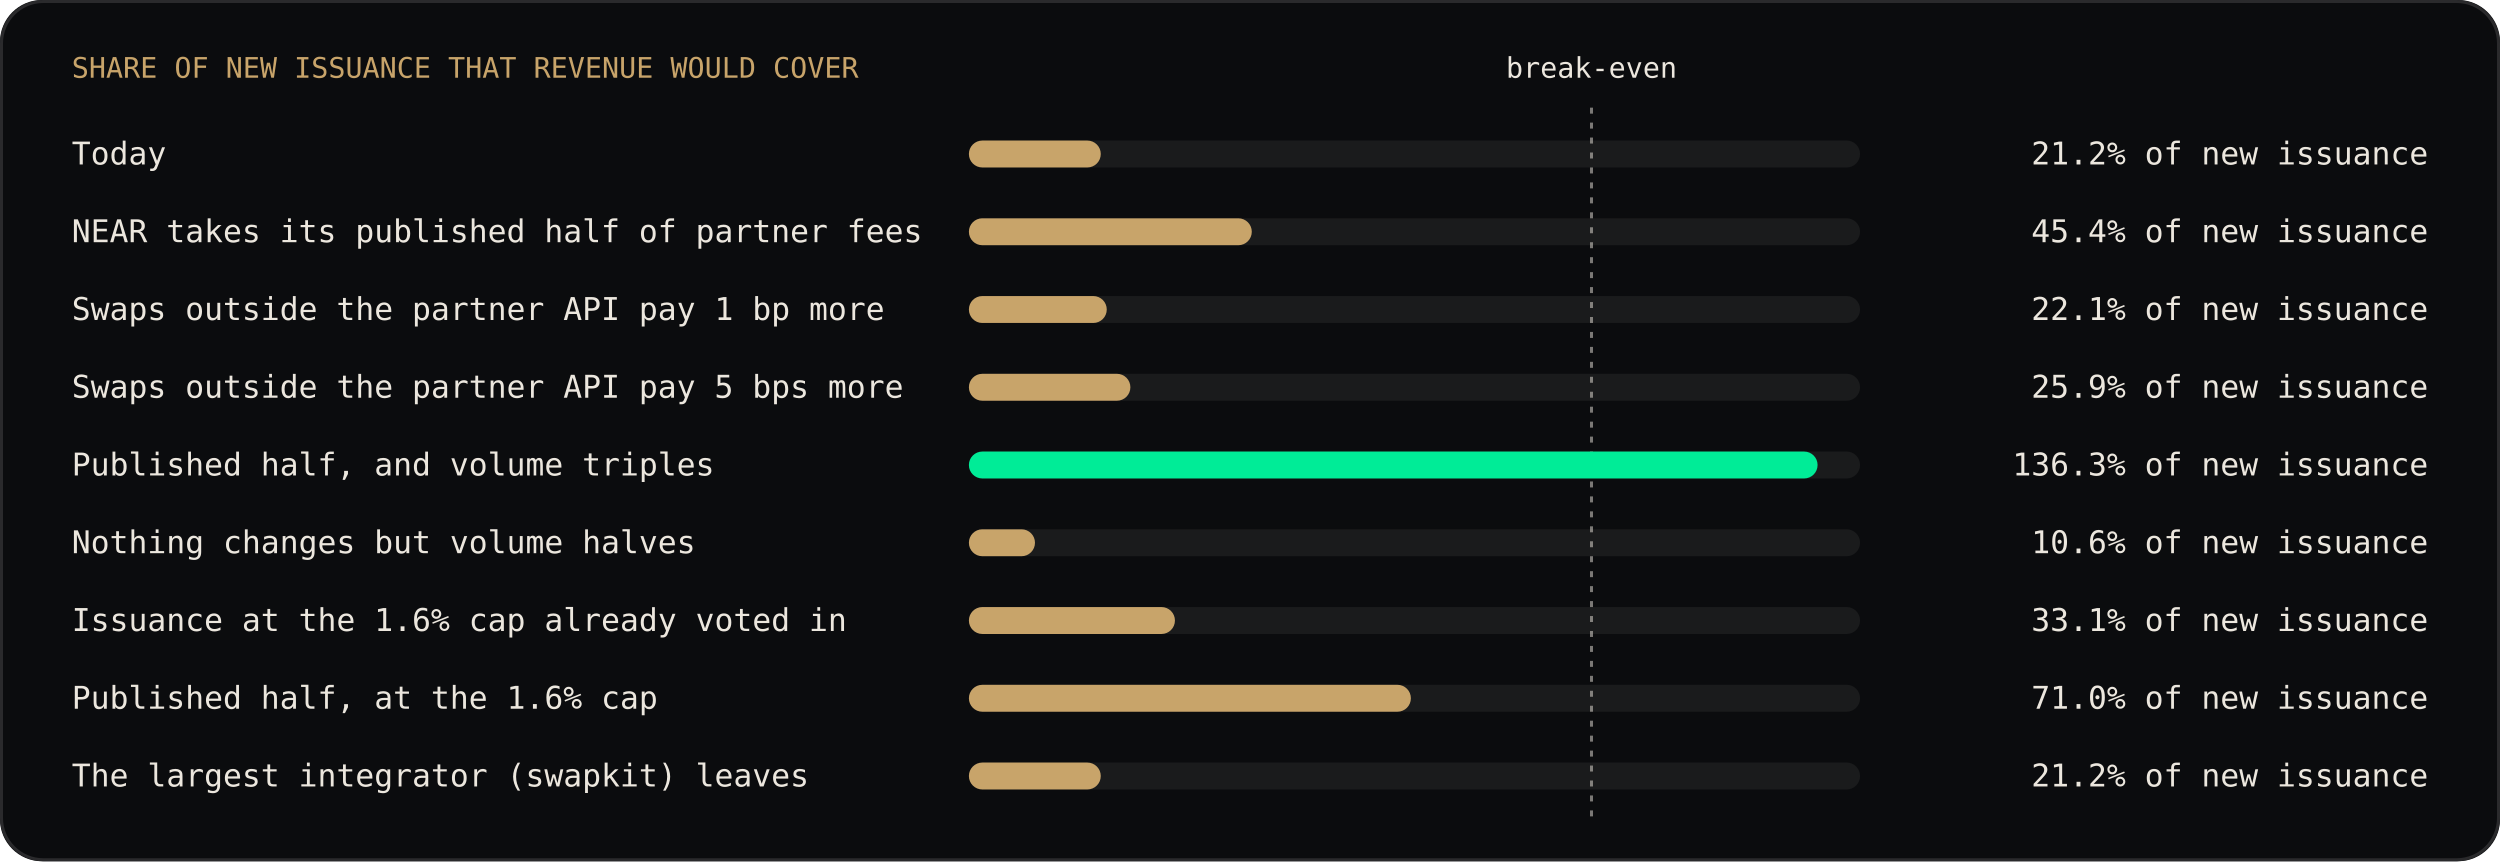
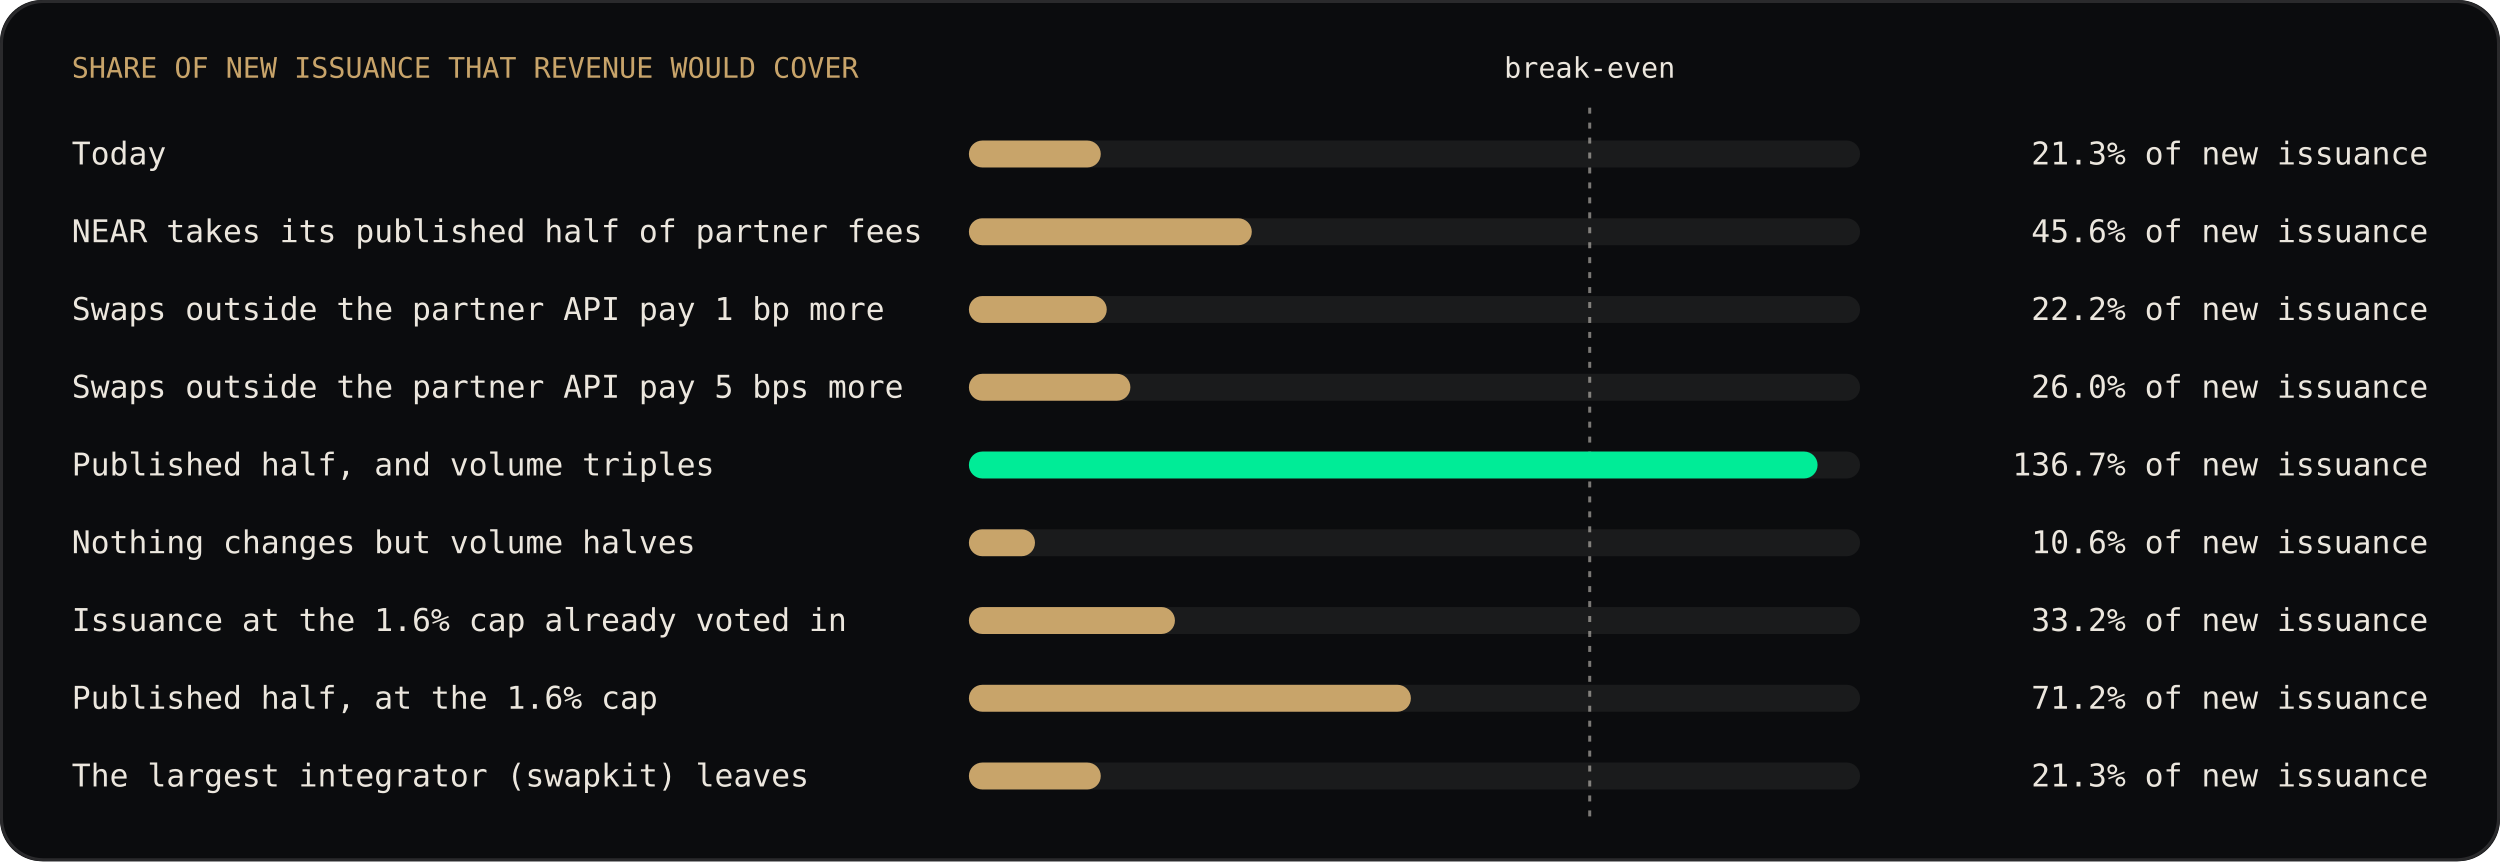
<svg xmlns="http://www.w3.org/2000/svg" viewBox="0 0 836 288" width="836" height="288" font-family="'JetBrains Mono', ui-monospace, SFMono-Regular, Menlo, Consolas, monospace" font-size="9">
  <rect width="836" height="288" rx="14" fill="#0b0c0e" />
  <rect x="0.5" y="0.5" width="835" height="287" rx="14" fill="none" stroke="#2a2a2c" />
  <text x="24.0" y="26.0" fill="#c8a46a" font-size="9.5" font-weight="500" text-anchor="start">SHARE OF NEW ISSUANCE THAT REVENUE WOULD COVER</text>
-   <line x1="532.2" x2="532.2" y1="36.0" y2="274.0" stroke="#ece7de" stroke-opacity="0.5" stroke-dasharray="2 3" />
-   <text x="532.2" y="26.0" fill="#ece7de" font-size="9.5" font-weight="400" text-anchor="middle">break-even</text>
+   <line x1="531.6" x2="531.6" y1="36.0" y2="274.0" stroke="#ece7de" stroke-opacity="0.5" stroke-dasharray="2 3" />
+   <text x="531.6" y="26.0" fill="#ece7de" font-size="9.5" font-weight="400" text-anchor="middle">break-even</text>
  <text x="24.0" y="55.0" fill="#ece7de" font-size="10.5" font-weight="400" text-anchor="start">Today</text>
  <rect x="324.0" y="47.0" width="298.0" height="9" rx="4.5" fill="#ece7de" fill-opacity="0.07" />
  <rect x="324.0" y="47.0" width="44.1" height="9" rx="4.5" fill="#c8a46a" />
-   <text x="812.0" y="55.0" fill="#ece7de" font-size="10.5" font-weight="400" text-anchor="end">21.2% of new issuance</text>
+   <text x="812.0" y="55.0" fill="#ece7de" font-size="10.5" font-weight="400" text-anchor="end">21.3% of new issuance</text>
  <text x="24.0" y="81.0" fill="#ece7de" font-size="10.5" font-weight="400" text-anchor="start">NEAR takes its published half of partner fees</text>
  <rect x="324.0" y="73.0" width="298.0" height="9" rx="4.5" fill="#ece7de" fill-opacity="0.07" />
  <rect x="324.0" y="73.0" width="94.6" height="9" rx="4.5" fill="#c8a46a" />
-   <text x="812.0" y="81.0" fill="#ece7de" font-size="10.5" font-weight="400" text-anchor="end">45.4% of new issuance</text>
+   <text x="812.0" y="81.0" fill="#ece7de" font-size="10.5" font-weight="400" text-anchor="end">45.6% of new issuance</text>
  <text x="24.0" y="107.0" fill="#ece7de" font-size="10.5" font-weight="400" text-anchor="start">Swaps outside the partner API pay 1 bp more</text>
  <rect x="324.0" y="99.0" width="298.0" height="9" rx="4.5" fill="#ece7de" fill-opacity="0.07" />
  <rect x="324.0" y="99.0" width="46.1" height="9" rx="4.5" fill="#c8a46a" />
-   <text x="812.0" y="107.0" fill="#ece7de" font-size="10.5" font-weight="400" text-anchor="end">22.1% of new issuance</text>
+   <text x="812.0" y="107.0" fill="#ece7de" font-size="10.5" font-weight="400" text-anchor="end">22.2% of new issuance</text>
  <text x="24.0" y="133.0" fill="#ece7de" font-size="10.5" font-weight="400" text-anchor="start">Swaps outside the partner API pay 5 bps more</text>
  <rect x="324.0" y="125.0" width="298.0" height="9" rx="4.5" fill="#ece7de" fill-opacity="0.07" />
  <rect x="324.0" y="125.0" width="54.0" height="9" rx="4.5" fill="#c8a46a" />
-   <text x="812.0" y="133.0" fill="#ece7de" font-size="10.5" font-weight="400" text-anchor="end">25.9% of new issuance</text>
+   <text x="812.0" y="133.0" fill="#ece7de" font-size="10.5" font-weight="400" text-anchor="end">26.0% of new issuance</text>
  <text x="24.0" y="159.0" fill="#ece7de" font-size="10.5" font-weight="400" text-anchor="start">Published half, and volume triples</text>
  <rect x="324.0" y="151.0" width="298.0" height="9" rx="4.5" fill="#ece7de" fill-opacity="0.07" />
  <rect x="324.0" y="151.0" width="283.8" height="9" rx="4.5" fill="#00ec97" />
-   <text x="812.0" y="159.0" fill="#ece7de" font-size="10.5" font-weight="400" text-anchor="end">136.3% of new issuance</text>
+   <text x="812.0" y="159.0" fill="#ece7de" font-size="10.5" font-weight="400" text-anchor="end">136.7% of new issuance</text>
  <text x="24.0" y="185.0" fill="#ece7de" font-size="10.5" font-weight="400" text-anchor="start">Nothing changes but volume halves</text>
  <rect x="324.0" y="177.0" width="298.0" height="9" rx="4.5" fill="#ece7de" fill-opacity="0.07" />
  <rect x="324.0" y="177.0" width="22.1" height="9" rx="4.5" fill="#c8a46a" />
  <text x="812.0" y="185.0" fill="#ece7de" font-size="10.5" font-weight="400" text-anchor="end">10.6% of new issuance</text>
  <text x="24.0" y="211.0" fill="#ece7de" font-size="10.5" font-weight="400" text-anchor="start">Issuance at the 1.6% cap already voted in</text>
  <rect x="324.0" y="203.0" width="298.0" height="9" rx="4.5" fill="#ece7de" fill-opacity="0.07" />
  <rect x="324.0" y="203.0" width="68.9" height="9" rx="4.5" fill="#c8a46a" />
-   <text x="812.0" y="211.0" fill="#ece7de" font-size="10.5" font-weight="400" text-anchor="end">33.1% of new issuance</text>
+   <text x="812.0" y="211.0" fill="#ece7de" font-size="10.5" font-weight="400" text-anchor="end">33.2% of new issuance</text>
  <text x="24.0" y="237.0" fill="#ece7de" font-size="10.5" font-weight="400" text-anchor="start">Published half, at the 1.6% cap</text>
  <rect x="324.0" y="229.0" width="298.0" height="9" rx="4.5" fill="#ece7de" fill-opacity="0.07" />
  <rect x="324.0" y="229.0" width="147.8" height="9" rx="4.5" fill="#c8a46a" />
-   <text x="812.0" y="237.0" fill="#ece7de" font-size="10.5" font-weight="400" text-anchor="end">71.0% of new issuance</text>
+   <text x="812.0" y="237.0" fill="#ece7de" font-size="10.5" font-weight="400" text-anchor="end">71.2% of new issuance</text>
  <text x="24.0" y="263.0" fill="#ece7de" font-size="10.5" font-weight="400" text-anchor="start">The largest integrator (swapkit) leaves</text>
  <rect x="324.0" y="255.0" width="298.0" height="9" rx="4.5" fill="#ece7de" fill-opacity="0.07" />
  <rect x="324.0" y="255.0" width="44.1" height="9" rx="4.5" fill="#c8a46a" />
-   <text x="812.0" y="263.0" fill="#ece7de" font-size="10.5" font-weight="400" text-anchor="end">21.2% of new issuance</text>
+   <text x="812.0" y="263.0" fill="#ece7de" font-size="10.5" font-weight="400" text-anchor="end">21.3% of new issuance</text>
</svg>
